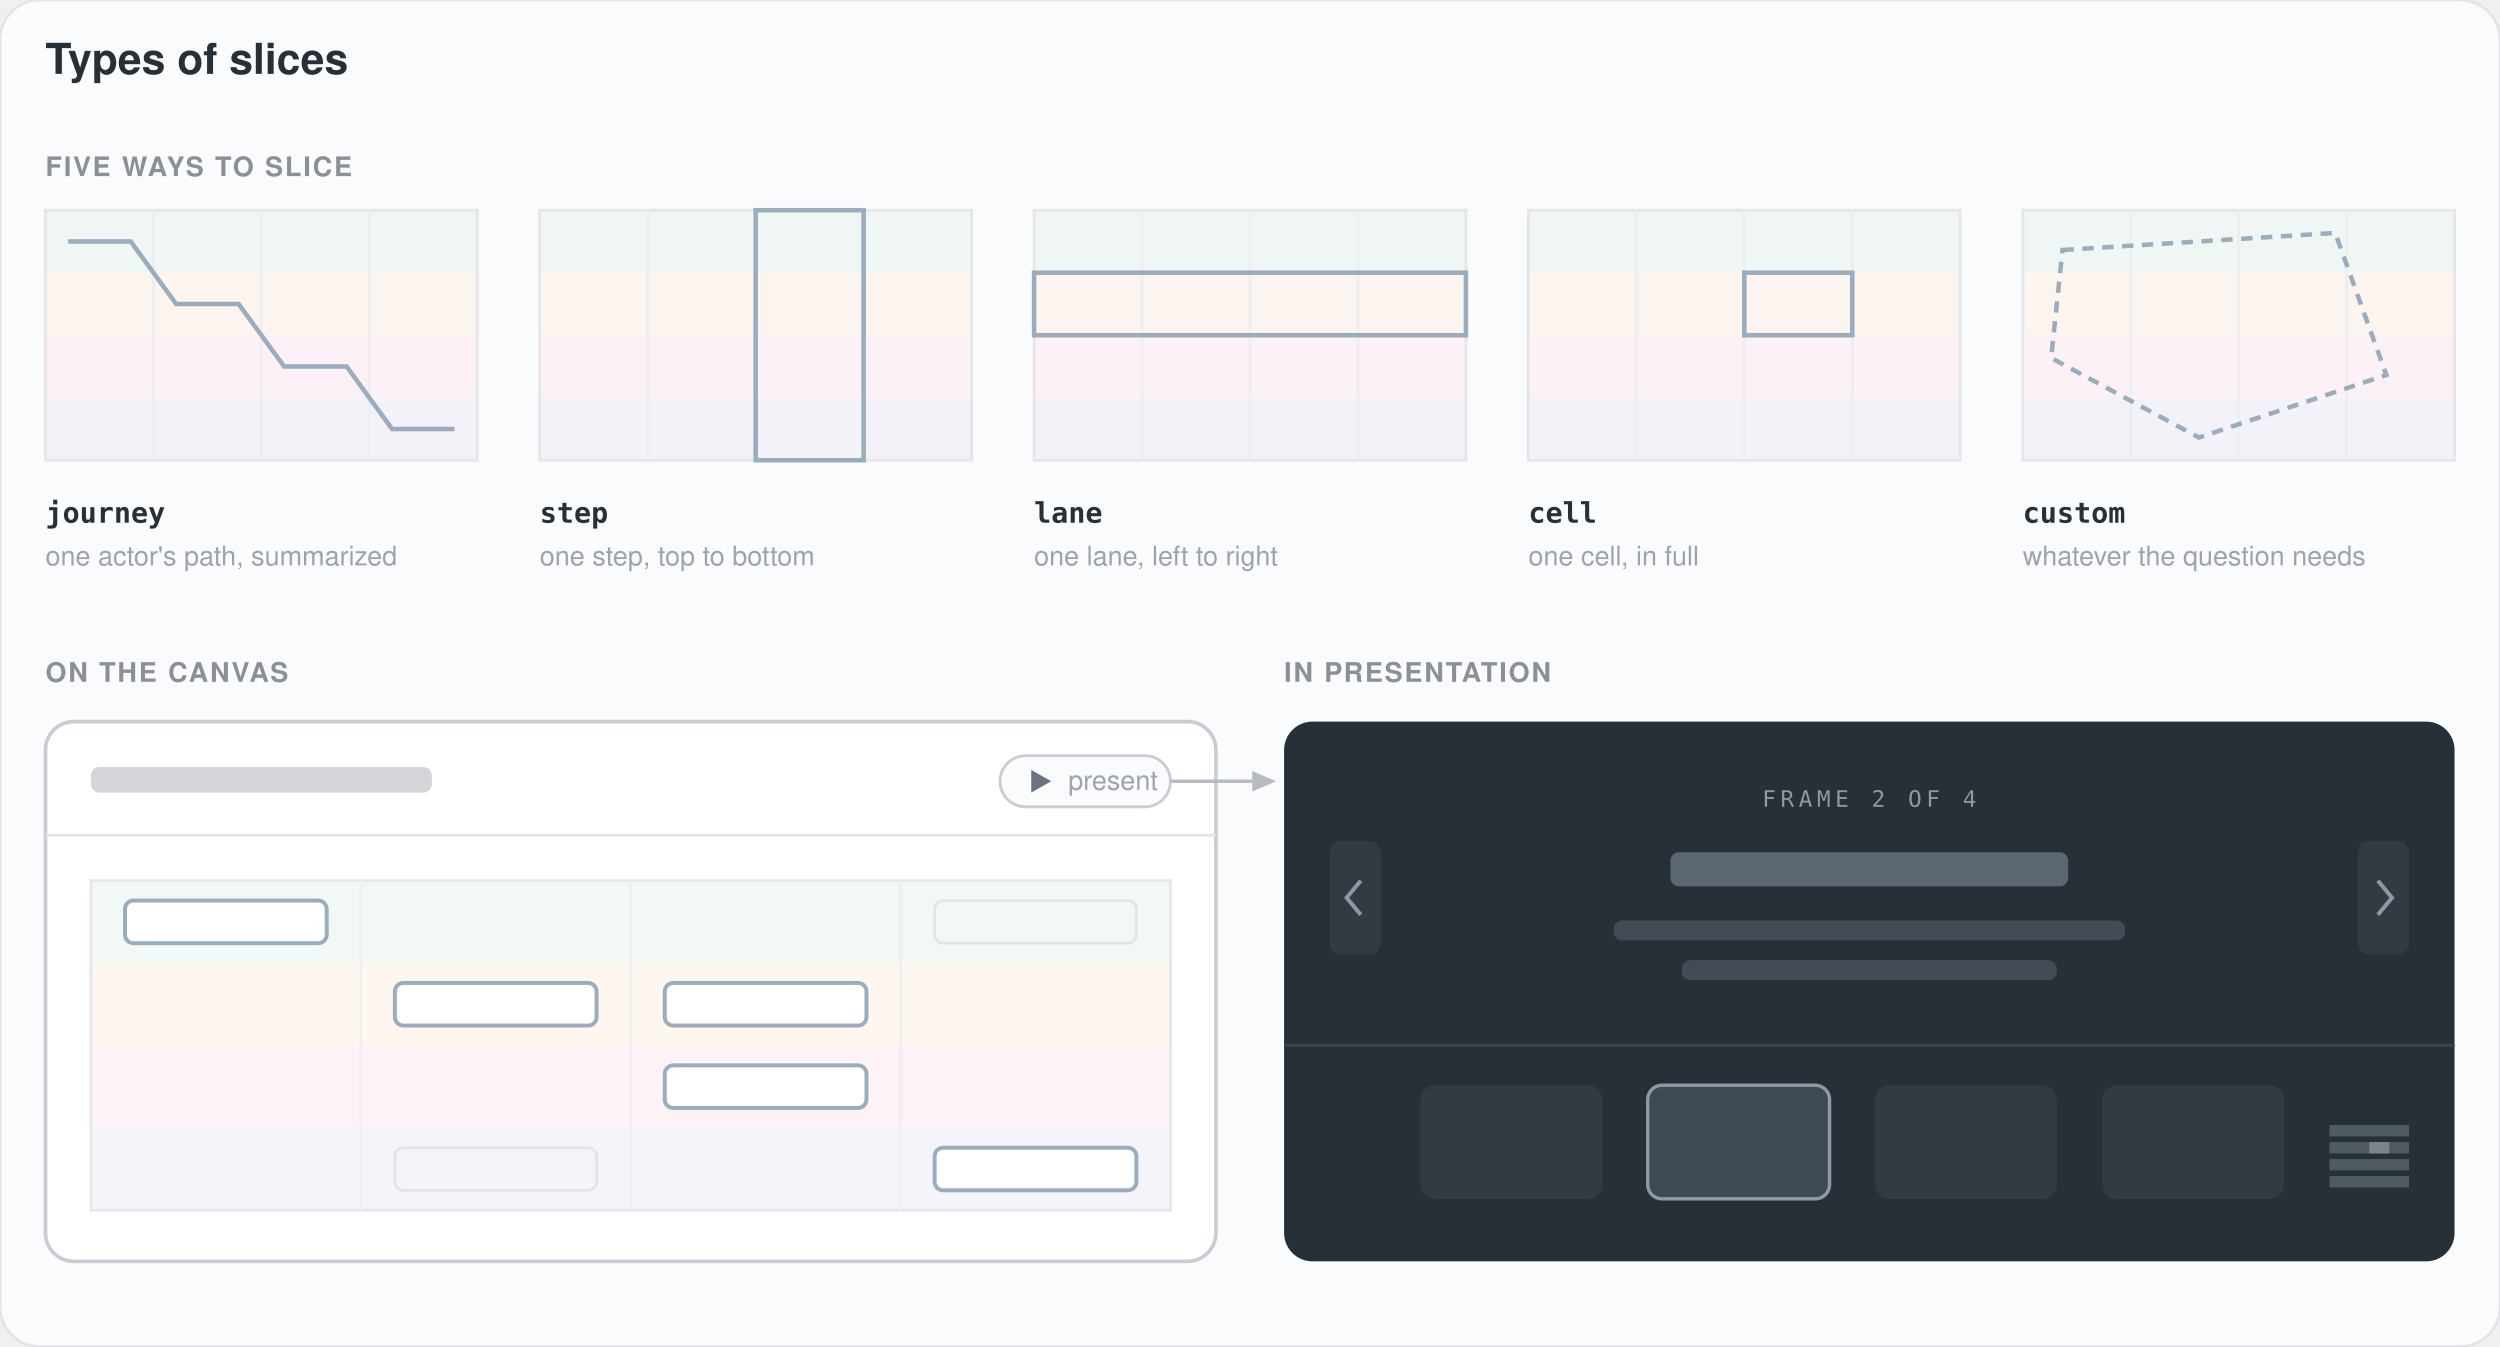
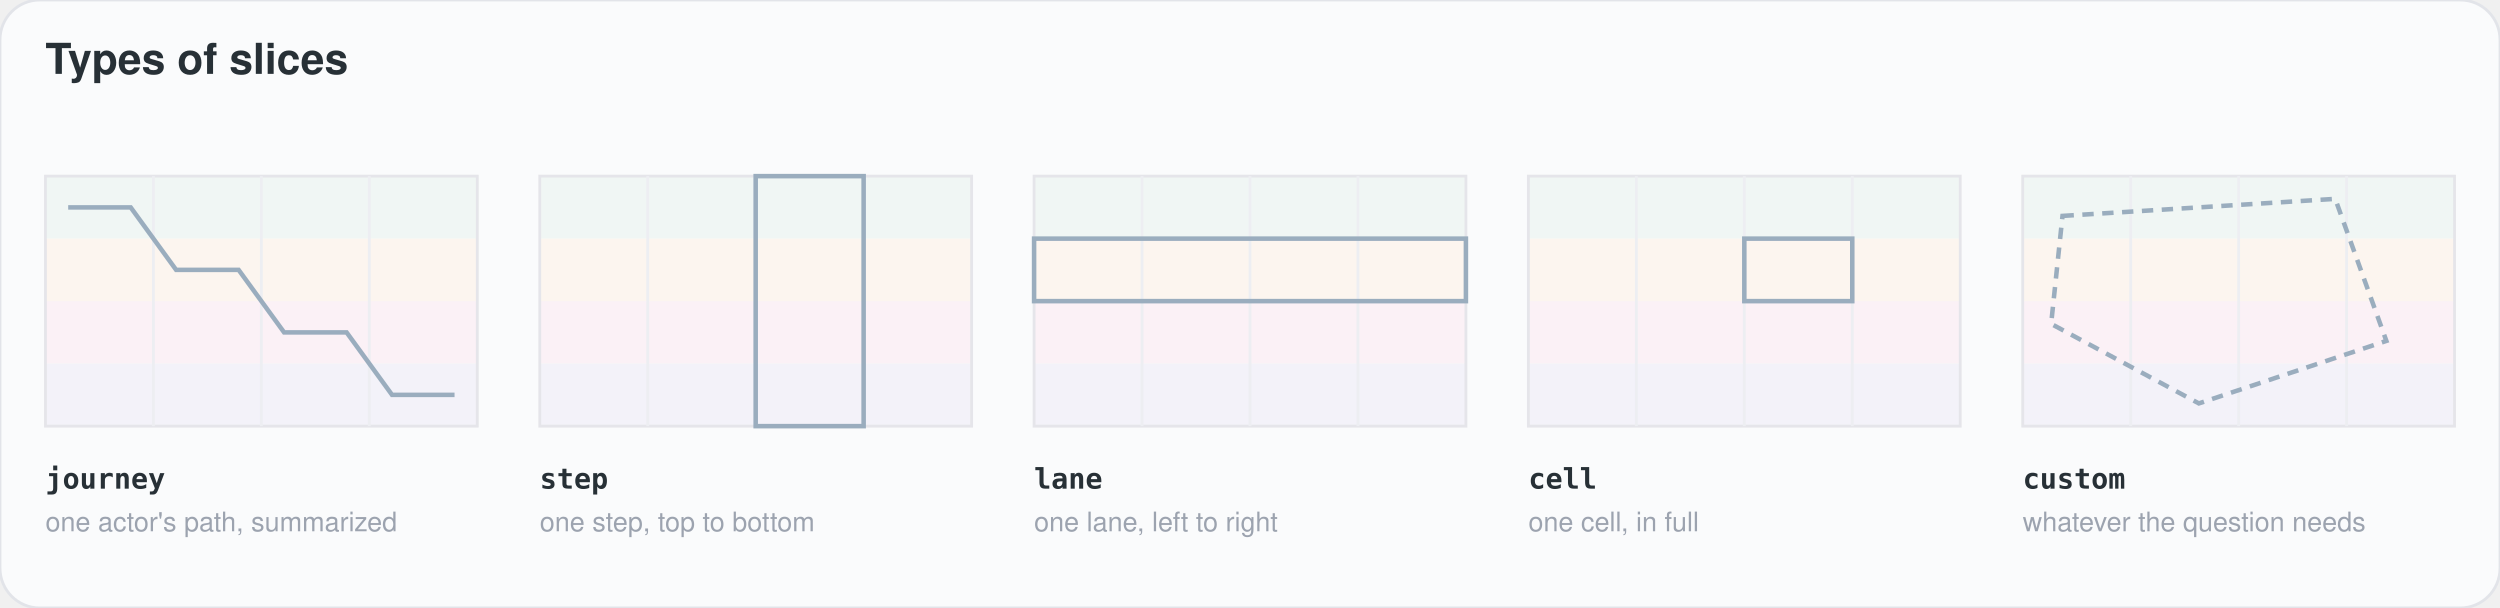
- <svg xmlns="http://www.w3.org/2000/svg" viewBox="0 -44 880 474" font-family="-apple-system, 'Segoe UI', Helvetica, Arial, sans-serif">
+ <svg xmlns="http://www.w3.org/2000/svg" viewBox="0 -44 880 214" font-family="-apple-system, 'Segoe UI', Helvetica, Arial, sans-serif">
  <style>
    .chip { font-size: 10px; font-weight: 600; fill: #273036; }
    .sub { font-size: 9.5px; fill: #9ca3af; }
-     .rail { font-size: 9.5px; font-weight: 700; letter-spacing: .07em; fill: #8a8f98; }
    .mono { font-family: ui-monospace, SFMono-Regular, Menlo, monospace; }
-     .link { stroke: #b6bac2; stroke-width: 1.2; fill: none; marker-end: url(#aLink); }
-     .dk { fill: #8f98a3; }
    .pick { stroke: #9aadbe; stroke-width: 1.6; fill: none; }
  </style>
-   <defs>
-     <marker id="aLink" markerWidth="8" markerHeight="8" refX="6" refY="3" orient="auto">
-       <path d="M0,0 L7,3 L0,6 Z" fill="#b6bac2" />
-     </marker>
-   </defs>
-   <rect x="0" y="-44" width="880" height="474" rx="14" fill="#fafbfc" stroke="#e2e4e9" />
+   <rect x="0" y="-44" width="880" height="214" rx="14" fill="#fafbfc" stroke="#e2e4e9" />
  <text x="16" y="-18" font-size="15" font-weight="700" fill="#273036">Types of slices</text>
-   <text x="16" y="18" class="rail">FIVE WAYS TO SLICE</text>
-   <g>
-     <g opacity="0.55">
-       <rect x="16" y="30" width="152" height="22" fill="#e8f3ed" />
-       <rect x="16" y="52" width="152" height="22" fill="#fdf1e3" />
-       <rect x="16" y="74" width="152" height="22" fill="#fbe9f0" />
-       <rect x="16" y="96" width="152" height="22" fill="#ecebf5" />
-       <rect x="16" y="30" width="152" height="88" fill="none" stroke="#d4d4da" />
-       <line x1="54" y1="30" x2="54" y2="118" stroke="#e2e4e9" />
-       <line x1="92" y1="30" x2="92" y2="118" stroke="#e2e4e9" />
-       <line x1="130" y1="30" x2="130" y2="118" stroke="#e2e4e9" />
+   <g transform="translate(0,-12)">
+     <g>
+       <g opacity="0.55">
+         <rect x="16" y="30" width="152" height="22" fill="#e8f3ed" />
+         <rect x="16" y="52" width="152" height="22" fill="#fdf1e3" />
+         <rect x="16" y="74" width="152" height="22" fill="#fbe9f0" />
+         <rect x="16" y="96" width="152" height="22" fill="#ecebf5" />
+         <rect x="16" y="30" width="152" height="88" fill="none" stroke="#d4d4da" />
+         <line x1="54" y1="30" x2="54" y2="118" stroke="#e2e4e9" />
+         <line x1="92" y1="30" x2="92" y2="118" stroke="#e2e4e9" />
+         <line x1="130" y1="30" x2="130" y2="118" stroke="#e2e4e9" />
+       </g>
+       <path class="pick" d="M24,41 L46,41 L62,63 L84,63 L100,85 L122,85 L138,107 L160,107" />
    </g>
-     <path class="pick" d="M24,41 L46,41 L62,63 L84,63 L100,85 L122,85 L138,107 L160,107" />
-   </g>
-   <text x="16" y="140" class="chip mono">journey</text>
-   <text x="16" y="155" class="sub">one actor's path, summarized</text>
-   <g>
-     <g opacity="0.55">
-       <rect x="190" y="30" width="152" height="22" fill="#e8f3ed" />
-       <rect x="190" y="52" width="152" height="22" fill="#fdf1e3" />
-       <rect x="190" y="74" width="152" height="22" fill="#fbe9f0" />
-       <rect x="190" y="96" width="152" height="22" fill="#ecebf5" />
-       <rect x="190" y="30" width="152" height="88" fill="none" stroke="#d4d4da" />
-       <line x1="228" y1="30" x2="228" y2="118" stroke="#e2e4e9" />
-       <line x1="266" y1="30" x2="266" y2="118" stroke="#e2e4e9" />
-       <line x1="304" y1="30" x2="304" y2="118" stroke="#e2e4e9" />
+     <text x="16" y="140" class="chip mono">journey</text>
+     <text x="16" y="155" class="sub">one actor's path, summarized</text>
+     <g>
+       <g opacity="0.55">
+         <rect x="190" y="30" width="152" height="22" fill="#e8f3ed" />
+         <rect x="190" y="52" width="152" height="22" fill="#fdf1e3" />
+         <rect x="190" y="74" width="152" height="22" fill="#fbe9f0" />
+         <rect x="190" y="96" width="152" height="22" fill="#ecebf5" />
+         <rect x="190" y="30" width="152" height="88" fill="none" stroke="#d4d4da" />
+         <line x1="228" y1="30" x2="228" y2="118" stroke="#e2e4e9" />
+         <line x1="266" y1="30" x2="266" y2="118" stroke="#e2e4e9" />
+         <line x1="304" y1="30" x2="304" y2="118" stroke="#e2e4e9" />
+       </g>
+       <rect class="pick" x="266" y="30" width="38" height="88" />
    </g>
-     <rect class="pick" x="266" y="30" width="38" height="88" />
-   </g>
-   <text x="190" y="140" class="chip mono">step</text>
-   <text x="190" y="155" class="sub">one step, top to bottom</text>
-   <g>
-     <g opacity="0.55">
-       <rect x="364" y="30" width="152" height="22" fill="#e8f3ed" />
-       <rect x="364" y="52" width="152" height="22" fill="#fdf1e3" />
-       <rect x="364" y="74" width="152" height="22" fill="#fbe9f0" />
-       <rect x="364" y="96" width="152" height="22" fill="#ecebf5" />
-       <rect x="364" y="30" width="152" height="88" fill="none" stroke="#d4d4da" />
-       <line x1="402" y1="30" x2="402" y2="118" stroke="#e2e4e9" />
-       <line x1="440" y1="30" x2="440" y2="118" stroke="#e2e4e9" />
-       <line x1="478" y1="30" x2="478" y2="118" stroke="#e2e4e9" />
+     <text x="190" y="140" class="chip mono">step</text>
+     <text x="190" y="155" class="sub">one step, top to bottom</text>
+     <g>
+       <g opacity="0.55">
+         <rect x="364" y="30" width="152" height="22" fill="#e8f3ed" />
+         <rect x="364" y="52" width="152" height="22" fill="#fdf1e3" />
+         <rect x="364" y="74" width="152" height="22" fill="#fbe9f0" />
+         <rect x="364" y="96" width="152" height="22" fill="#ecebf5" />
+         <rect x="364" y="30" width="152" height="88" fill="none" stroke="#d4d4da" />
+         <line x1="402" y1="30" x2="402" y2="118" stroke="#e2e4e9" />
+         <line x1="440" y1="30" x2="440" y2="118" stroke="#e2e4e9" />
+         <line x1="478" y1="30" x2="478" y2="118" stroke="#e2e4e9" />
+       </g>
+       <rect class="pick" x="364" y="52" width="152" height="22" />
    </g>
-     <rect class="pick" x="364" y="52" width="152" height="22" />
-   </g>
-   <text x="364" y="140" class="chip mono">lane</text>
-   <text x="364" y="155" class="sub">one lane, left to right</text>
-   <g>
-     <g opacity="0.55">
-       <rect x="538" y="30" width="152" height="22" fill="#e8f3ed" />
-       <rect x="538" y="52" width="152" height="22" fill="#fdf1e3" />
-       <rect x="538" y="74" width="152" height="22" fill="#fbe9f0" />
-       <rect x="538" y="96" width="152" height="22" fill="#ecebf5" />
-       <rect x="538" y="30" width="152" height="88" fill="none" stroke="#d4d4da" />
-       <line x1="576" y1="30" x2="576" y2="118" stroke="#e2e4e9" />
-       <line x1="614" y1="30" x2="614" y2="118" stroke="#e2e4e9" />
-       <line x1="652" y1="30" x2="652" y2="118" stroke="#e2e4e9" />
+     <text x="364" y="140" class="chip mono">lane</text>
+     <text x="364" y="155" class="sub">one lane, left to right</text>
+     <g>
+       <g opacity="0.55">
+         <rect x="538" y="30" width="152" height="22" fill="#e8f3ed" />
+         <rect x="538" y="52" width="152" height="22" fill="#fdf1e3" />
+         <rect x="538" y="74" width="152" height="22" fill="#fbe9f0" />
+         <rect x="538" y="96" width="152" height="22" fill="#ecebf5" />
+         <rect x="538" y="30" width="152" height="88" fill="none" stroke="#d4d4da" />
+         <line x1="576" y1="30" x2="576" y2="118" stroke="#e2e4e9" />
+         <line x1="614" y1="30" x2="614" y2="118" stroke="#e2e4e9" />
+         <line x1="652" y1="30" x2="652" y2="118" stroke="#e2e4e9" />
+       </g>
+       <rect class="pick" x="614" y="52" width="38" height="22" />
    </g>
-     <rect class="pick" x="614" y="52" width="38" height="22" />
-   </g>
-   <text x="538" y="140" class="chip mono">cell</text>
-   <text x="538" y="155" class="sub">one cell, in full</text>
-   <g>
-     <g opacity="0.55">
-       <rect x="712" y="30" width="152" height="22" fill="#e8f3ed" />
-       <rect x="712" y="52" width="152" height="22" fill="#fdf1e3" />
-       <rect x="712" y="74" width="152" height="22" fill="#fbe9f0" />
-       <rect x="712" y="96" width="152" height="22" fill="#ecebf5" />
-       <rect x="712" y="30" width="152" height="88" fill="none" stroke="#d4d4da" />
-       <line x1="750" y1="30" x2="750" y2="118" stroke="#e2e4e9" />
-       <line x1="788" y1="30" x2="788" y2="118" stroke="#e2e4e9" />
-       <line x1="826" y1="30" x2="826" y2="118" stroke="#e2e4e9" />
+     <text x="538" y="140" class="chip mono">cell</text>
+     <text x="538" y="155" class="sub">one cell, in full</text>
+     <g>
+       <g opacity="0.55">
+         <rect x="712" y="30" width="152" height="22" fill="#e8f3ed" />
+         <rect x="712" y="52" width="152" height="22" fill="#fdf1e3" />
+         <rect x="712" y="74" width="152" height="22" fill="#fbe9f0" />
+         <rect x="712" y="96" width="152" height="22" fill="#ecebf5" />
+         <rect x="712" y="30" width="152" height="88" fill="none" stroke="#d4d4da" />
+         <line x1="750" y1="30" x2="750" y2="118" stroke="#e2e4e9" />
+         <line x1="788" y1="30" x2="788" y2="118" stroke="#e2e4e9" />
+         <line x1="826" y1="30" x2="826" y2="118" stroke="#e2e4e9" />
+       </g>
+       <path class="pick" stroke-dasharray="4 3" d="M726,44 L822,38 L840,88 L774,110 L722,82 Z" />
    </g>
-     <path class="pick" stroke-dasharray="4 3" d="M726,44 L822,38 L840,88 L774,110 L722,82 Z" />
-   </g>
-   <text x="712" y="140" class="chip mono">custom</text>
-   <text x="712" y="155" class="sub">whatever the question needs</text>
-   <text x="16" y="196" class="rail">ON THE CANVAS</text>
-   <text x="452" y="196" class="rail">IN PRESENTATION</text>
-   <rect x="16" y="210" width="412" height="190" rx="10" fill="#ffffff" stroke="#c9ccd4" stroke-width="1.3" />
-   <rect x="32" y="226" width="120" height="9" rx="3" fill="#d4d4da" />
-   <rect x="352" y="222" width="60" height="18" rx="9" fill="#fafbfc" stroke="#c9ccd4" />
-   <path d="M363,227 L370,231 L363,235 Z" fill="#6b7280" />
-   <text x="376" y="234" class="sub" font-size="8.5" fill="#6b7280">present</text>
-   <line x1="16" y1="250" x2="428" y2="250" stroke="#e2e4e9" />
-   <g>
-     <g opacity="0.55">
-       <rect x="32" y="266" width="380" height="29" fill="#e8f3ed" />
-       <rect x="32" y="295" width="380" height="29" fill="#fdf1e3" />
-       <rect x="32" y="324" width="380" height="29" fill="#fbe9f0" />
-       <rect x="32" y="353" width="380" height="29" fill="#ecebf5" />
-       <rect x="32" y="266" width="380" height="116" fill="none" stroke="#d4d4da" />
-       <line x1="127" y1="266" x2="127" y2="382" stroke="#e2e4e9" />
-       <line x1="222" y1="266" x2="222" y2="382" stroke="#e2e4e9" />
-       <line x1="317" y1="266" x2="317" y2="382" stroke="#e2e4e9" />
-     </g>
-     <rect x="44" y="273" width="71" height="15" rx="3" fill="#ffffff" stroke="#9aadbe" stroke-width="1.4" />
-     <rect x="139" y="302" width="71" height="15" rx="3" fill="#ffffff" stroke="#9aadbe" stroke-width="1.4" />
-     <rect x="234" y="302" width="71" height="15" rx="3" fill="#ffffff" stroke="#9aadbe" stroke-width="1.4" />
-     <rect x="234" y="331" width="71" height="15" rx="3" fill="#ffffff" stroke="#9aadbe" stroke-width="1.4" />
-     <rect x="329" y="360" width="71" height="15" rx="3" fill="#ffffff" stroke="#9aadbe" stroke-width="1.4" />
-     <rect x="139" y="360" width="71" height="15" rx="3" fill="none" stroke="#e2e4e9" />
-     <rect x="329" y="273" width="71" height="15" rx="3" fill="none" stroke="#e2e4e9" />
-   </g>
-   <path class="link" d="M412,231 H448" />
-   <rect x="452" y="210" width="412" height="190" rx="10" fill="#273036" />
-   <text x="658" y="240" class="mono" font-size="8" letter-spacing=".2em" fill="#8f98a3" text-anchor="middle">FRAME 2 OF 4</text>
-   <rect x="588" y="256" width="140" height="12" rx="3" fill="#5d6771" />
-   <rect x="568" y="280" width="180" height="7" rx="3" fill="#434c55" />
-   <rect x="592" y="294" width="132" height="7" rx="3" fill="#434c55" />
-   <rect x="468" y="252" width="18" height="40" rx="4" fill="#323a42" />
-   <path d="M479,266 L474,272 L479,278" stroke="#8f98a3" stroke-width="1.4" fill="none" />
-   <rect x="830" y="252" width="18" height="40" rx="4" fill="#323a42" />
-   <path d="M837,266 L842,272 L837,278" stroke="#8f98a3" stroke-width="1.4" fill="none" />
-   <line x1="452" y1="324" x2="864" y2="324" stroke="#3a424b" />
-   <rect x="500" y="338" width="64" height="40" rx="5" fill="#323a42" />
-   <rect x="580" y="338" width="64" height="40" rx="5" fill="#3f4952" stroke="#8f98a3" stroke-width="1.2" />
-   <rect x="660" y="338" width="64" height="40" rx="5" fill="#323a42" />
-   <rect x="740" y="338" width="64" height="40" rx="5" fill="#323a42" />
-   <g opacity="0.4">
-     <rect x="820" y="352" width="28" height="4" fill="#8f98a3" />
-     <rect x="820" y="358" width="28" height="4" fill="#8f98a3" />
-     <rect x="820" y="364" width="28" height="4" fill="#8f98a3" />
-     <rect x="820" y="370" width="28" height="4" fill="#8f98a3" />
-     <rect x="834" y="358" width="7" height="4" fill="#ffffff" />
+     <text x="712" y="140" class="chip mono">custom</text>
+     <text x="712" y="155" class="sub">whatever the question needs</text>
  </g>
</svg>
